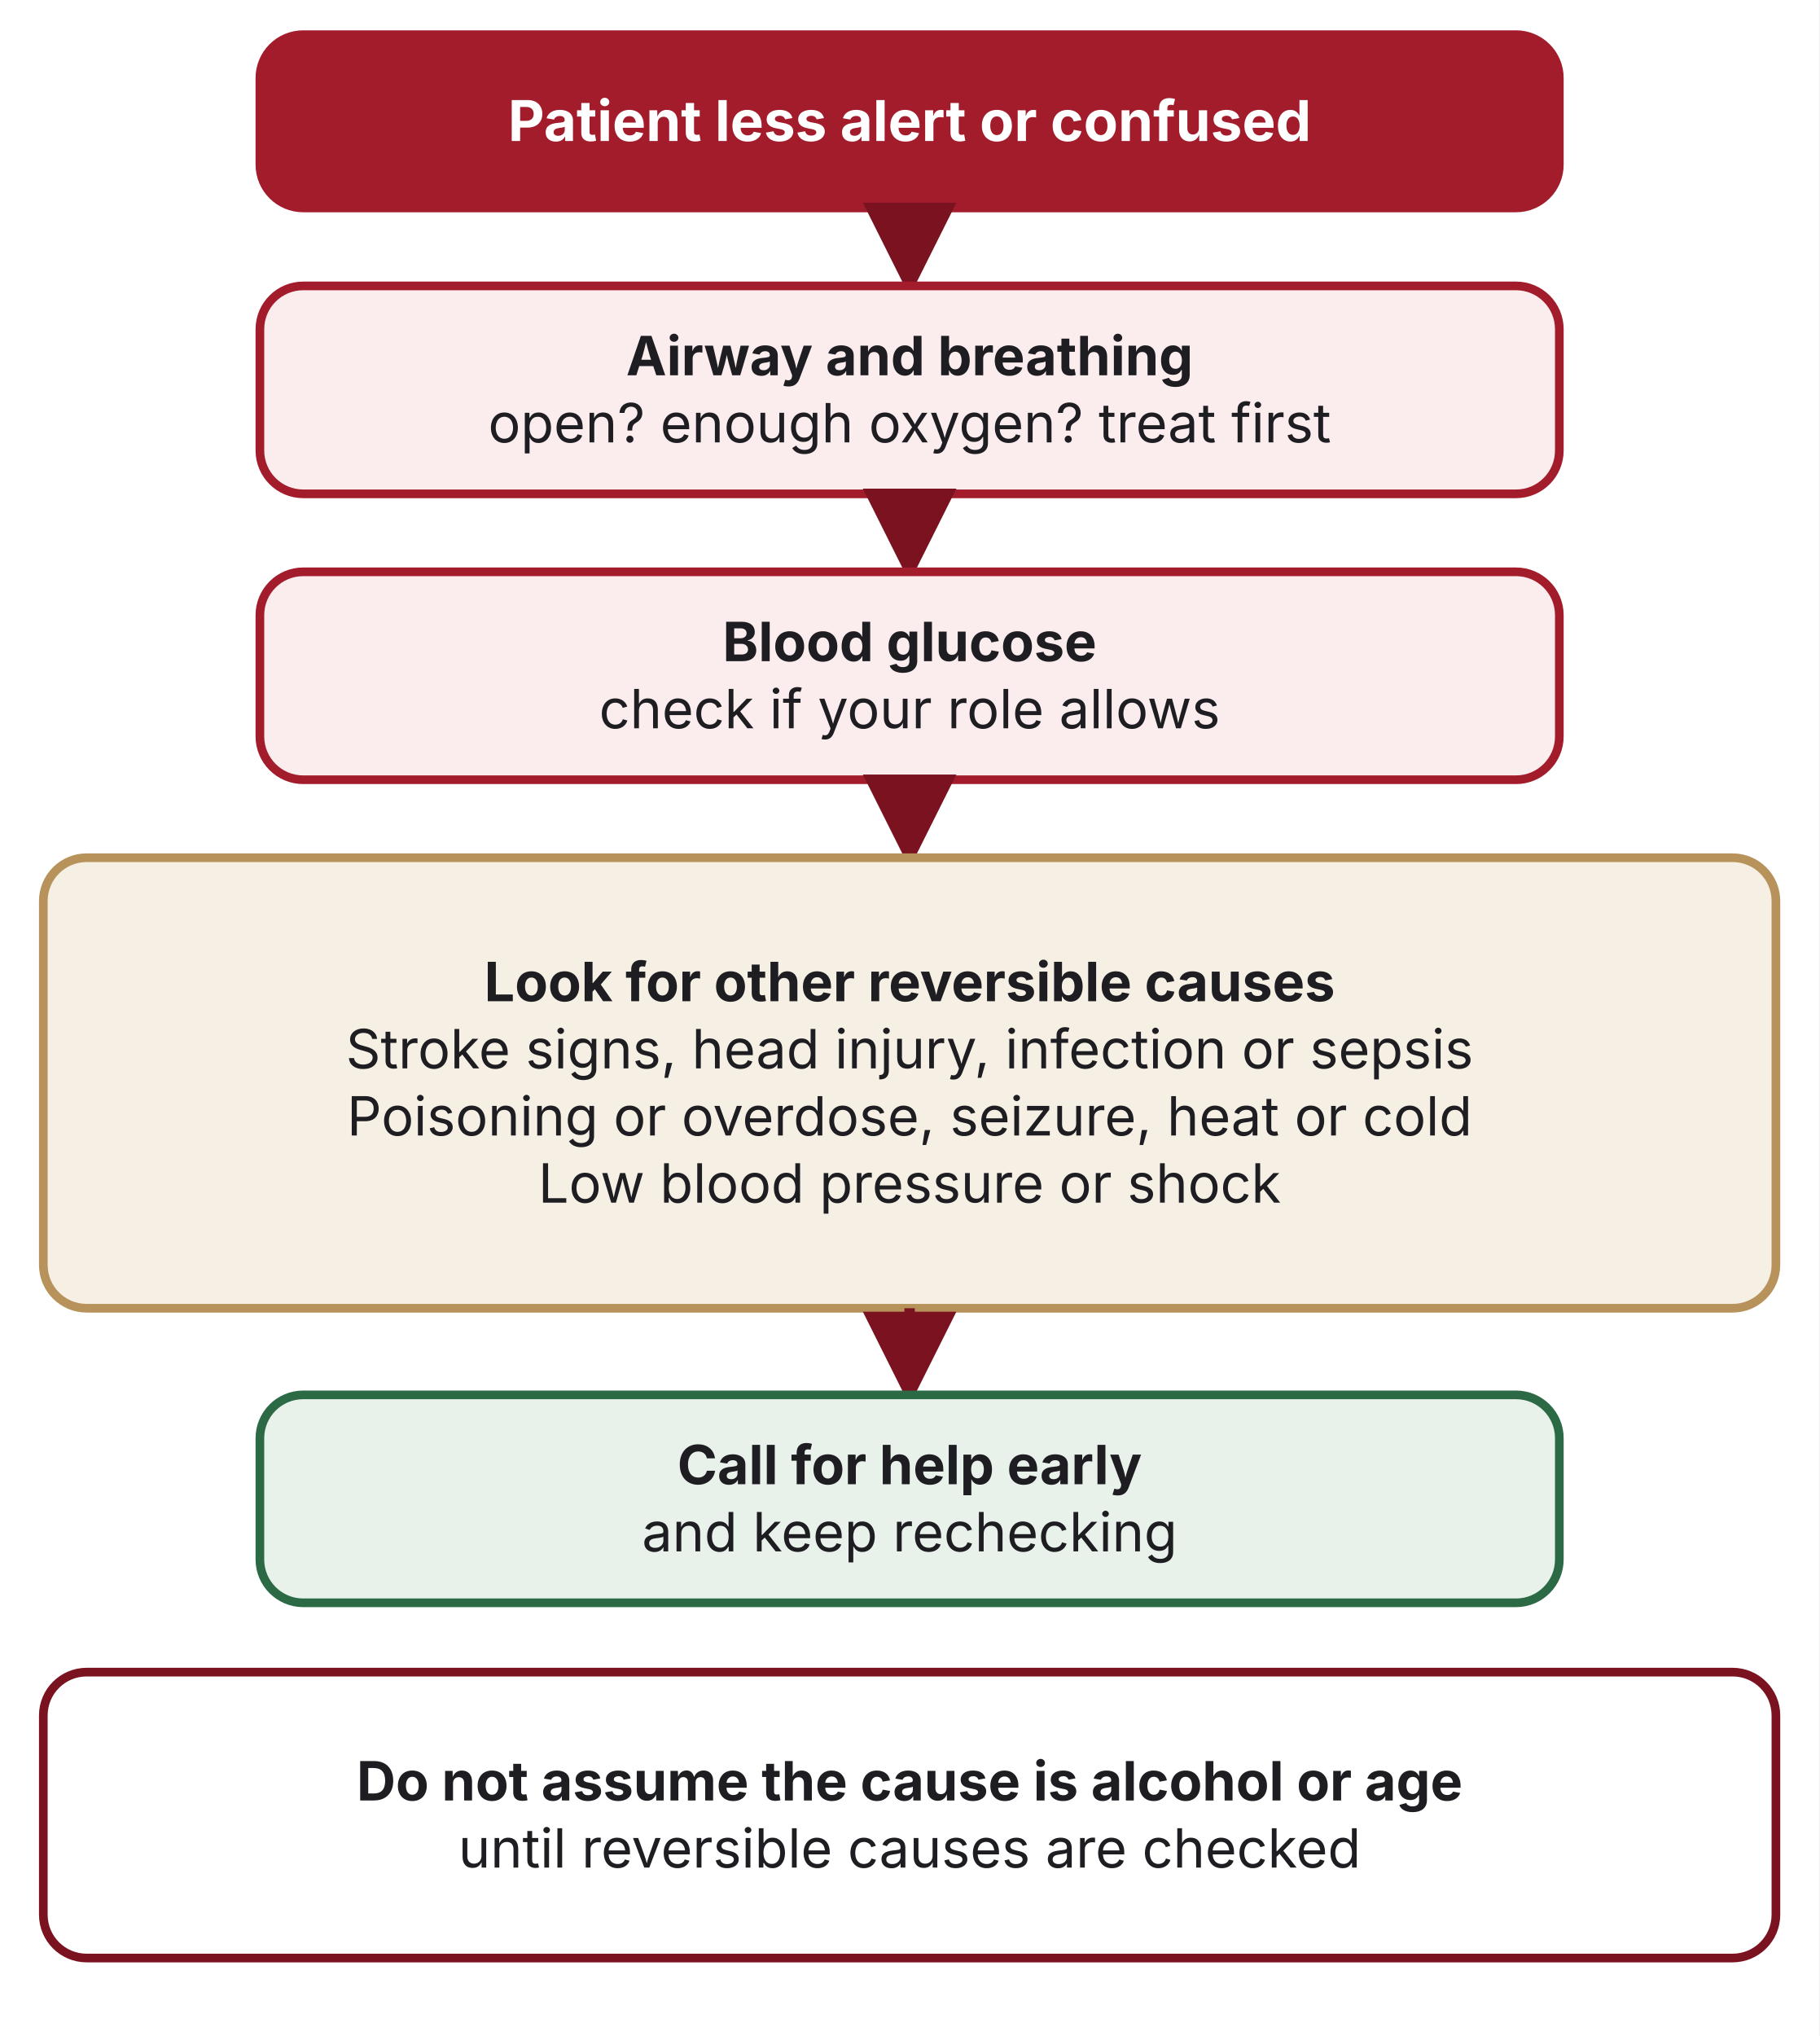
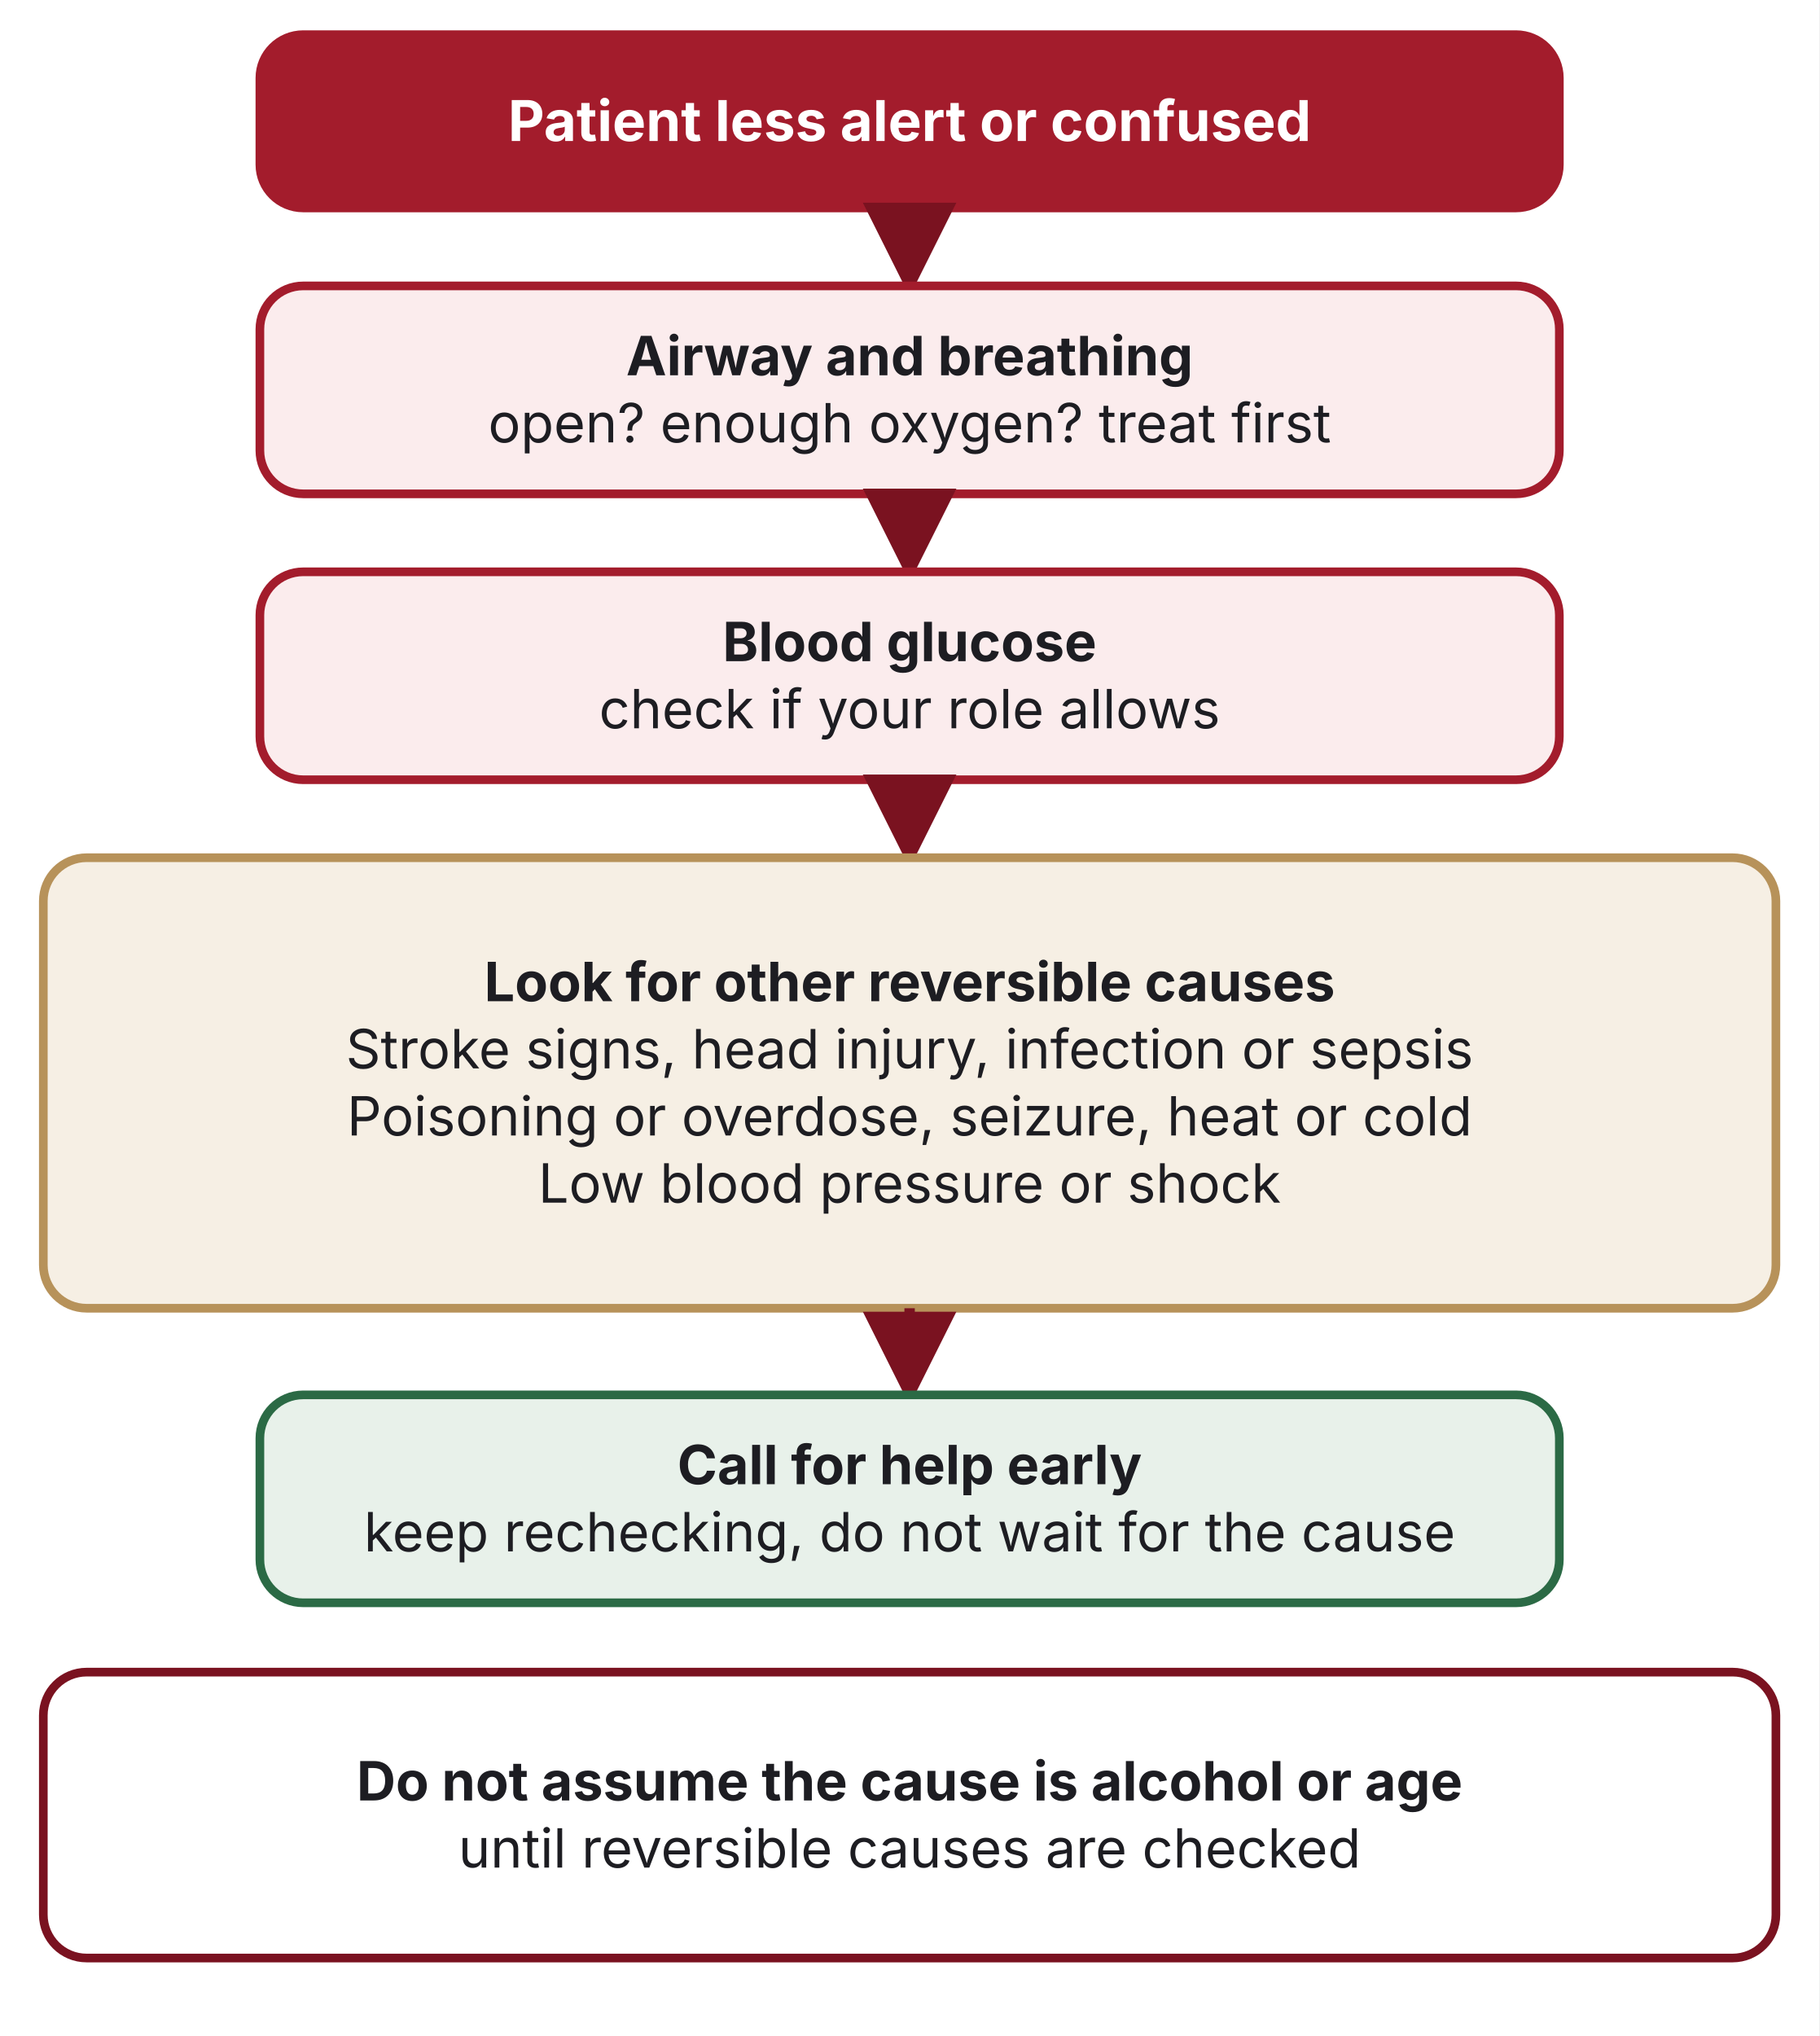
<svg xmlns="http://www.w3.org/2000/svg" viewBox="0 0 420 470" width="420" height="470" font-family="Inter, Arial, sans-serif" role="img">
  <rect width="420" height="470" fill="#fff" />
  <defs>
    <marker id="a" markerWidth="9" markerHeight="9" refX="8" refY="4.5" orient="auto">
      <path d="M0,0 L9,4.5 L0,9 Z" fill="#7a1220" />
    </marker>
  </defs>
  <rect x="60" y="8" width="300" height="40" rx="10" fill="#a31c2c" stroke="#a31c2c" stroke-width="2" />
  <text x="210.0" y="32.55" font-size="13" font-weight="700" text-anchor="middle" fill="#fff">Patient less alert or confused</text>
  <path d="M210 48 V66" stroke="#7a1220" stroke-width="2.4" fill="none" marker-end="url(#a)" />
  <rect x="60" y="66" width="300" height="48" rx="10" fill="#fbeced" stroke="#a31c2c" stroke-width="2" />
  <text x="210.0" y="86.625" font-size="12.5" font-weight="700" text-anchor="middle" fill="#1d1d22">Airway and breathing</text>
  <text x="210.0" y="102.125" font-size="12.5" font-weight="400" text-anchor="middle" fill="#1d1d22">open? enough oxygen? treat first</text>
  <path d="M210 114 V132" stroke="#7a1220" stroke-width="2.4" fill="none" marker-end="url(#a)" />
  <rect x="60" y="132" width="300" height="48" rx="10" fill="#fbeced" stroke="#a31c2c" stroke-width="2" />
  <text x="210.0" y="152.625" font-size="12.5" font-weight="700" text-anchor="middle" fill="#1d1d22">Blood glucose</text>
  <text x="210.0" y="168.125" font-size="12.5" font-weight="400" text-anchor="middle" fill="#1d1d22">check if your role allows</text>
  <path d="M210 180 V198" stroke="#7a1220" stroke-width="2.4" fill="none" marker-end="url(#a)" />
  <rect x="10" y="198" width="400" height="104" rx="10" fill="#f6efe4" stroke="#b7925a" stroke-width="2" />
  <text x="210.0" y="231.125" font-size="12.5" font-weight="700" text-anchor="middle" fill="#1d1d22">Look for other reversible causes</text>
  <text x="210.0" y="246.625" font-size="12.5" font-weight="400" text-anchor="middle" fill="#1d1d22">Stroke signs, head injury, infection or sepsis</text>
  <text x="210.0" y="262.125" font-size="12.5" font-weight="400" text-anchor="middle" fill="#1d1d22">Poisoning or overdose, seizure, heat or cold</text>
  <text x="210.0" y="277.625" font-size="12.5" font-weight="400" text-anchor="middle" fill="#1d1d22">Low blood pressure or shock</text>
  <path d="M210 302 V322" stroke="#7a1220" stroke-width="2.4" fill="none" marker-end="url(#a)" />
  <rect x="60" y="322" width="300" height="48" rx="10" fill="#e8f1ea" stroke="#2b6a45" stroke-width="2" />
  <text x="210.0" y="342.625" font-size="12.5" font-weight="700" text-anchor="middle" fill="#1d1d22">Call for help early</text>
-   <text x="210.0" y="358.125" font-size="12.5" font-weight="400" text-anchor="middle" fill="#1d1d22">and keep rechecking</text>
+   <text x="210.0" y="358.125" font-size="12.5" font-weight="400" text-anchor="middle" fill="#1d1d22">keep rechecking, do not wait for the cause</text>
  <rect x="10" y="386" width="400" height="66" rx="10" fill="#fff" stroke="#7a1220" stroke-width="2" />
  <text x="210.0" y="415.625" font-size="12.5" font-weight="700" text-anchor="middle" fill="#1d1d22">Do not assume the cause is alcohol or age</text>
  <text x="210.0" y="431.125" font-size="12.5" font-weight="400" text-anchor="middle" fill="#1d1d22">until reversible causes are checked</text>
</svg>
